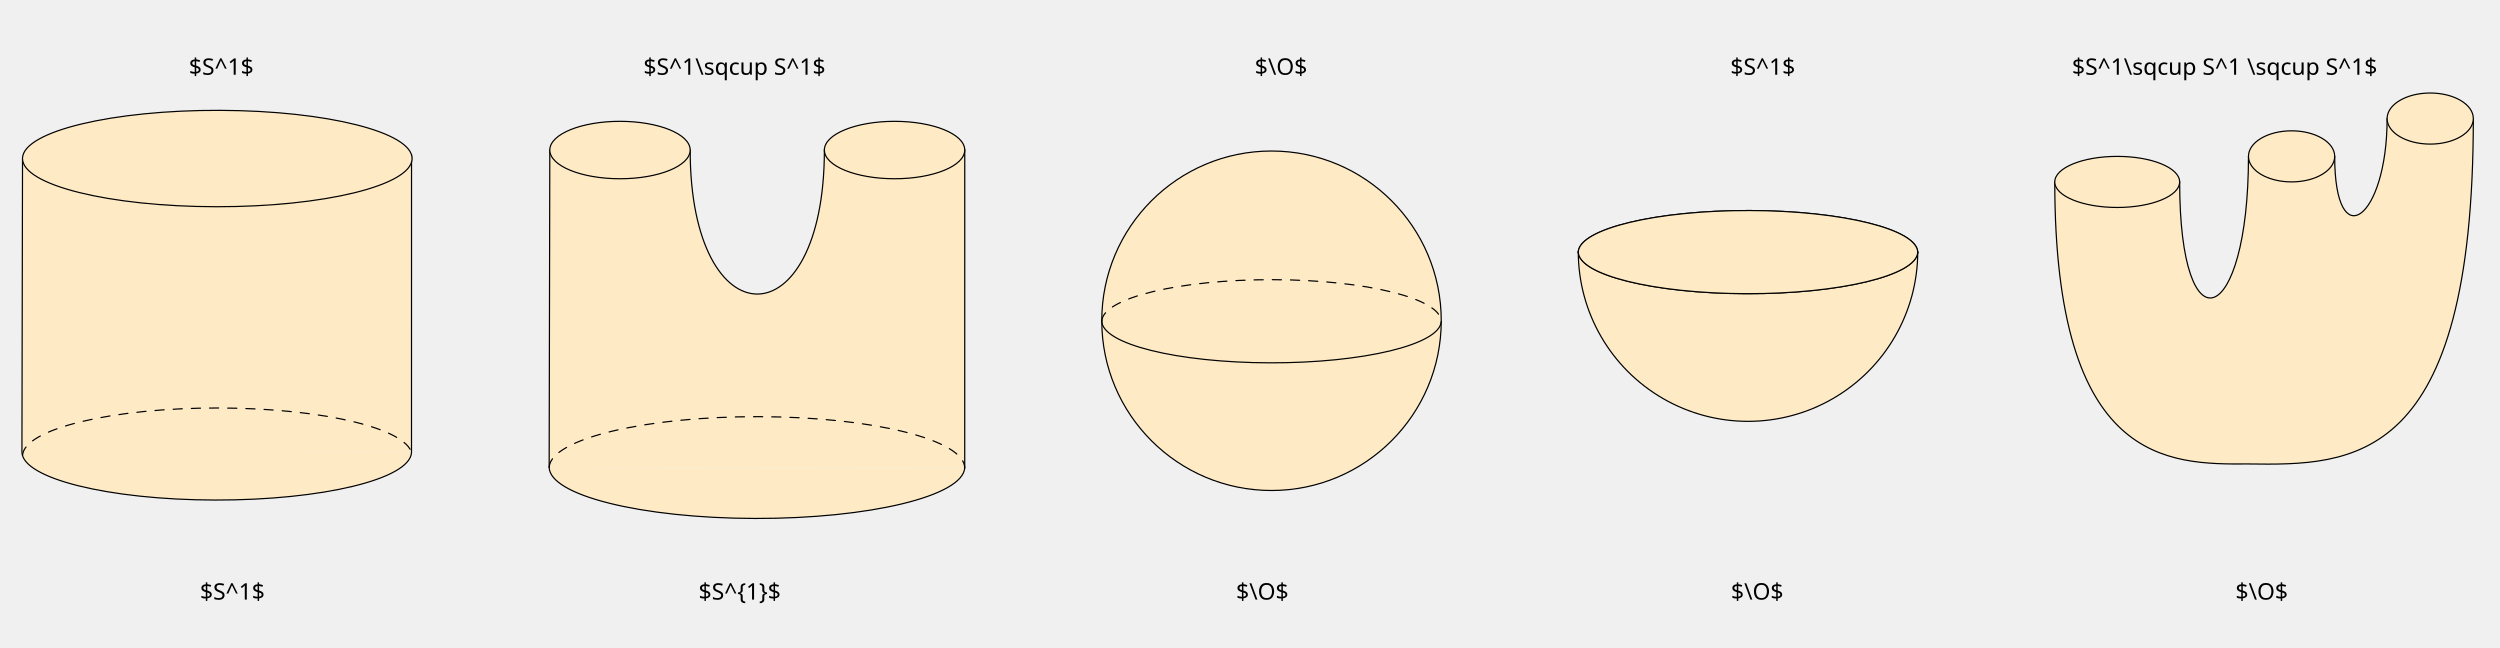
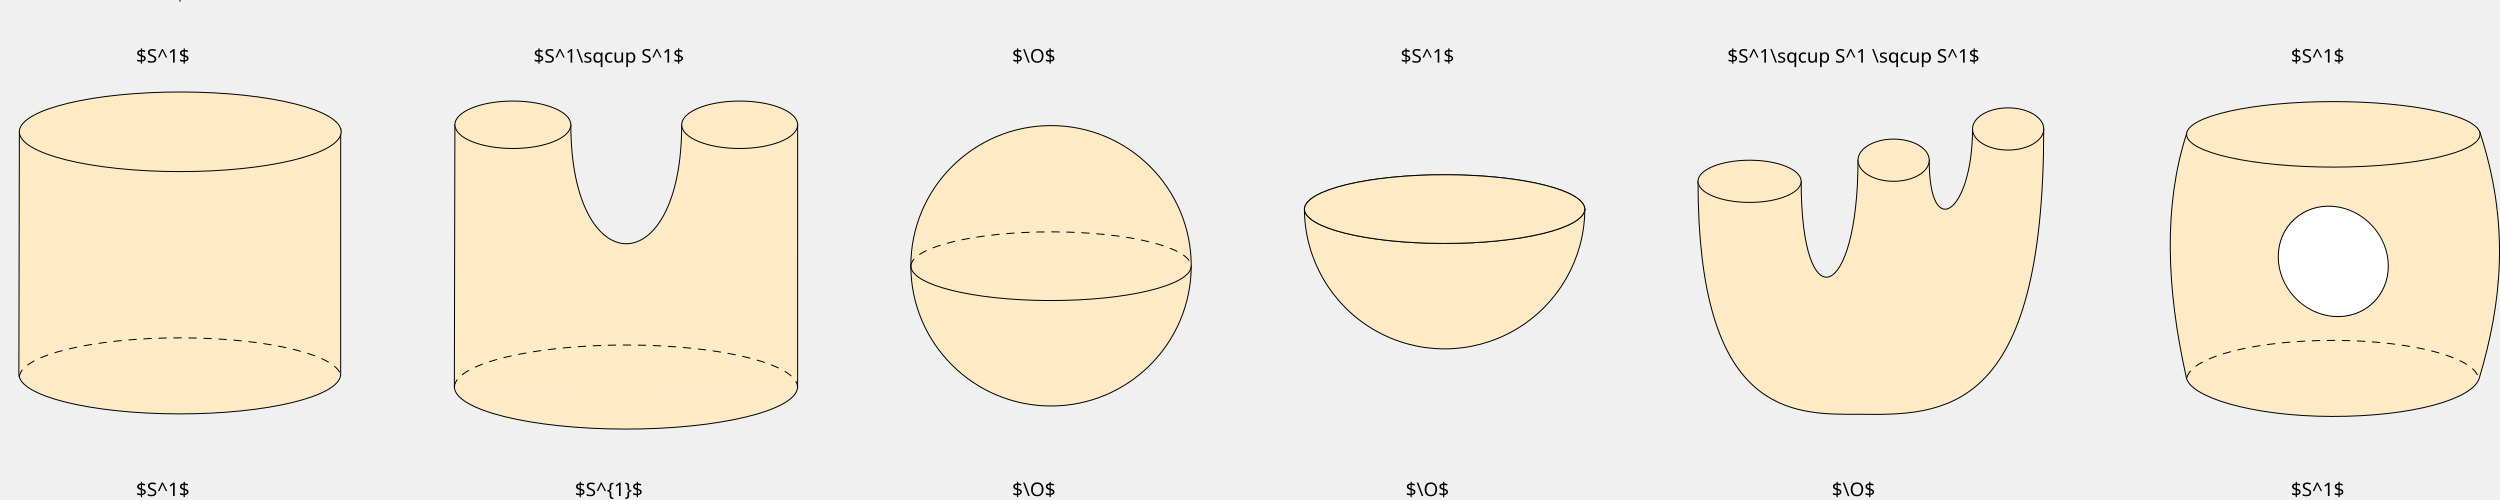
- <svg xmlns="http://www.w3.org/2000/svg" width="289.511mm" height="75.023mm" viewBox="0 0 289.511 75.023" version="1.1" id="svg8">
+ <svg xmlns="http://www.w3.org/2000/svg" width="350.495mm" height="70.027mm" viewBox="0 0 350.495 70.027" version="1.1" id="svg8">
  <defs id="defs2" />
-   <g id="layer1" transform="translate(-12.27727,-197.282)">
-     <g id="g1177" transform="translate(1.586544)">
-       <path style="color:#000000;overflow:visible;opacity:1;vector-effect:none;fill:#feebc6;fill-opacity:1;stroke:black;stroke-width:0.14;stroke-linecap:butt;stroke-linejoin:miter;stroke-miterlimit:4;stroke-dasharray:none;stroke-dashoffset:0;stroke-opacity:1;marker-start:none;marker-end:none" id="circle993" d="m 232.774,226.42 a 19.656,19.656 0 0 1 -9.828,17.023 19.656,19.656 0 0 1 -19.656,0 19.656,19.656 0 0 1 -9.828,-17.023" />
-       <g id="g999" transform="matrix(0.6422769,0,0,0.6422769,184.5662,68.43814)" style="fill:none;fill-opacity:1;stroke:#000000;stroke-width:0.219;stroke-dasharray:none;stroke-opacity:1;marker-start:none;marker-end:none">
-         <path style="color:#000000;overflow:visible;opacity:1;vector-effect:none;fill:none;fill-opacity:1;stroke:#000000;stroke-width:0.219;stroke-linecap:round;stroke-linejoin:miter;stroke-miterlimit:4;stroke-dasharray:none;stroke-dashoffset:0;stroke-opacity:1;marker-start:none;marker-end:none" id="path995" d="M 75.058,246.118 A 30.606,7.572 0 0 1 44.189,253.558 30.606,7.572 0 0 1 13.85,245.986" />
-         <path d="m -13.85,-246.005 a 30.606,7.572 0 0 1 -30.869,7.44 30.606,7.572 0 0 1 -30.339,-7.572" id="path997" style="color:#000000;overflow:visible;opacity:1;vector-effect:none;fill:none;fill-opacity:1;stroke:#000000;stroke-width:0.219;stroke-linecap:round;stroke-linejoin:miter;stroke-miterlimit:4;stroke-dasharray:none;stroke-dashoffset:0;stroke-opacity:1;marker-start:none;marker-end:none" transform="scale(-1)" />
-       </g>
-       <text id="text1069" xml:space="preserve" style="font-size:2.646px;font-family:'Iosevka Term';-inkscape-font-specification:'Iosevka Term, Normal';fill:#000000;fill-opacity:1;stroke:none;stroke-width:0.265" y="266.717" x="211.15">
-         <tspan id="tspan1067" x="211.15" y="266.717" style="stroke-width:0.265">$\O$</tspan>
+   <g id="layer1" transform="translate(-12.17172,-197.1639)">
+     <g id="g985">
+       <text id="text1069" xml:space="preserve" style="font-size:2.646px;font-family:'Iosevka Term';-inkscape-font-specification:'Iosevka Term, Normal';text-align:center;text-anchor:middle;fill:#000000;fill-opacity:1;stroke:none;stroke-width:0.265" y="266.717" x="214.705">
+         <tspan id="tspan1067" x="214.705" y="266.717" style="text-align:center;text-anchor:middle;stroke-width:0.265">$\O$</tspan>
      </text>
-       <text id="text1077" xml:space="preserve" style="font-size:2.646px;font-family:'Iosevka Term';-inkscape-font-specification:'Iosevka Term, Normal';fill:#000000;fill-opacity:1;stroke:none;stroke-width:0.265" y="205.937" x="211.081">
-         <tspan id="tspan1075" x="211.081" y="205.937" style="stroke-width:0.265">$S^1$</tspan>
+       <text id="text1077" xml:space="preserve" style="font-size:2.646px;font-family:'Iosevka Term';-inkscape-font-specification:'Iosevka Term, Normal';text-align:center;text-anchor:middle;fill:#000000;fill-opacity:1;stroke:none;stroke-width:0.265" y="205.937" x="214.705">
+         <tspan id="tspan1075" x="214.705" y="205.937" style="text-align:center;text-anchor:middle;stroke-width:0.265">$S^1$</tspan>
      </text>
-       <g style="fill:#feebc6;fill-opacity:1;stroke:black;stroke-width:0.219;stroke-dasharray:none;stroke-opacity:1;marker-start:none;marker-end:none" transform="matrix(0.6422769,0,0,0.6422769,184.5662,68.43814)" id="g1038">
-         <path style="color:#000000;overflow:visible;opacity:1;vector-effect:none;fill:#feebc6;fill-opacity:1;stroke:black;stroke-width:0.219;stroke-linecap:round;stroke-linejoin:miter;stroke-miterlimit:4;stroke-dasharray:none;stroke-dashoffset:0;stroke-opacity:1;marker-start:none;marker-end:none" d="M 75.058,246.118 A 30.606,7.572 0 0 1 44.189,253.558 30.606,7.572 0 0 1 13.85,245.986" id="path1034" />
-         <path transform="scale(-1)" style="color:#000000;overflow:visible;opacity:1;vector-effect:none;fill:#feebc6;fill-opacity:1;stroke:black;stroke-width:0.219;stroke-linecap:round;stroke-linejoin:miter;stroke-miterlimit:4;stroke-dasharray:none;stroke-dashoffset:0;stroke-opacity:1;marker-start:none;marker-end:none" d="m -13.85,-246.005 a 30.606,7.572 0 0 1 -30.869,7.44 30.606,7.572 0 0 1 -30.339,-7.572" id="path1036" />
+       <g id="g929">
+         <path d="m 234.361,226.42 a 19.656,19.656 0 0 1 -9.828,17.023 19.656,19.656 0 0 1 -19.656,0 19.656,19.656 0 0 1 -9.828,-17.023" id="circle993" style="color:#000000;overflow:visible;opacity:1;vector-effect:none;fill:#feebc6;fill-opacity:1;stroke:#000000;stroke-width:0.14;stroke-linecap:butt;stroke-linejoin:miter;stroke-miterlimit:4;stroke-dasharray:none;stroke-dashoffset:0;stroke-opacity:1;marker-start:none;marker-end:none" />
+         <g style="fill:none;fill-opacity:1;stroke:#000000;stroke-width:0.219;stroke-dasharray:none;stroke-opacity:1;marker-start:none;marker-end:none" transform="matrix(0.6422769,0,0,0.6422769,186.1528,68.43814)" id="g999">
+           <path d="M 75.058,246.118 A 30.606,7.572 0 0 1 44.189,253.558 30.606,7.572 0 0 1 13.85,245.986" id="path995" style="color:#000000;overflow:visible;opacity:1;vector-effect:none;fill:none;fill-opacity:1;stroke:#000000;stroke-width:0.219;stroke-linecap:round;stroke-linejoin:miter;stroke-miterlimit:4;stroke-dasharray:none;stroke-dashoffset:0;stroke-opacity:1;marker-start:none;marker-end:none" />
+           <path transform="scale(-1)" style="color:#000000;overflow:visible;opacity:1;vector-effect:none;fill:none;fill-opacity:1;stroke:#000000;stroke-width:0.219;stroke-linecap:round;stroke-linejoin:miter;stroke-miterlimit:4;stroke-dasharray:none;stroke-dashoffset:0;stroke-opacity:1;marker-start:none;marker-end:none" id="path997" d="m -13.85,-246.005 a 30.606,7.572 0 0 1 -30.869,7.44 30.606,7.572 0 0 1 -30.339,-7.572" />
+         </g>
+         <g id="g1038" transform="matrix(0.6422769,0,0,0.6422769,186.1528,68.43814)" style="fill:#feebc6;fill-opacity:1;stroke:#000000;stroke-width:0.219;stroke-dasharray:none;stroke-opacity:1;marker-start:none;marker-end:none">
+           <path id="path1034" d="M 75.058,246.118 A 30.606,7.572 0 0 1 44.189,253.558 30.606,7.572 0 0 1 13.85,245.986" style="color:#000000;overflow:visible;opacity:1;vector-effect:none;fill:#feebc6;fill-opacity:1;stroke:#000000;stroke-width:0.219;stroke-linecap:round;stroke-linejoin:miter;stroke-miterlimit:4;stroke-dasharray:none;stroke-dashoffset:0;stroke-opacity:1;marker-start:none;marker-end:none" />
+           <path id="path1036" d="m -13.85,-246.005 a 30.606,7.572 0 0 1 -30.869,7.44 30.606,7.572 0 0 1 -30.339,-7.572" style="color:#000000;overflow:visible;opacity:1;vector-effect:none;fill:#feebc6;fill-opacity:1;stroke:#000000;stroke-width:0.219;stroke-linecap:round;stroke-linejoin:miter;stroke-miterlimit:4;stroke-dasharray:none;stroke-dashoffset:0;stroke-opacity:1;marker-start:none;marker-end:none" transform="scale(-1)" />
+         </g>
      </g>
    </g>
-     <g id="g1166" transform="translate(-121.298)">
-       <path style="color:#000000;overflow:visible;opacity:1;vector-effect:none;fill:#feebc6;fill-opacity:1;stroke:#000000;stroke-width:0.14;stroke-linecap:round;stroke-linejoin:miter;stroke-miterlimit:4;stroke-dasharray:none;stroke-dashoffset:0;stroke-opacity:1;marker-start:none;marker-end:none" d="m 181.229,249.685 0.003,-34.492 -21.248,-1e-5 21.244,0.046 c -0.217,3.063 -10.371,5.51 -22.752,5.483 -11.747,-0.027 -21.445,-2.279 -22.292,-5.178 l -0.069,34.065 m -5.1e-4,0 c 2.4e-4,3.063 9.981,5.554 22.362,5.581 12.382,0.027 22.536,-2.421 22.752,-5.483" id="path965" />
-       <path d="m -136.185,-250.011 a 22.558,5.581 0 0 1 -22.752,5.483 22.558,5.581 0 0 1 -22.362,-5.581" id="path973" style="color:#000000;overflow:visible;opacity:1;vector-effect:none;fill:none;fill-opacity:1;stroke:#000000;stroke-width:0.14;stroke-linecap:round;stroke-linejoin:miter;stroke-miterlimit:4;stroke-dasharray:1.053, 1.053;stroke-dashoffset:0;stroke-opacity:1;marker-start:none;marker-end:none" transform="scale(-1)" />
-       <path transform="scale(-1)" style="color:#000000;overflow:visible;opacity:1;vector-effect:none;fill:#feebc6;fill-opacity:1;stroke:#000000;stroke-width:0.14;stroke-linecap:round;stroke-linejoin:miter;stroke-miterlimit:4;stroke-dasharray:none;stroke-dashoffset:0;stroke-opacity:1;marker-start:none;marker-end:none" id="path981" d="m -136.185,-215.544 a 22.558,5.581 0 0 1 -22.85,5.483 22.558,5.581 0 0 1 -22.262,-5.629 22.558,5.581 0 0 1 22.656,-5.532 22.558,5.581 0 0 1 22.46,5.581" />
-       <text x="156.74" y="266.717" style="font-size:2.646px;font-family:'Iosevka Term';-inkscape-font-specification:'Iosevka Term, Normal';fill:#000000;fill-opacity:1;stroke:none;stroke-width:0.265" xml:space="preserve" id="text1055">
-         <tspan style="stroke-width:0.265" y="266.717" x="156.74" id="tspan1053">$S^1$</tspan>
+     <g id="g948">
+       <g style="stroke-width:1.272" transform="matrix(0.7862318,0,0,0.7862091,64.9829,57.9714)" id="g953">
+         <path d="m 75.059,246.09 0.004,-46.798 H 54.388 c 0,28.285 -19.768,28.285 -19.768,0 H 13.945 l -0.095,46.694" style="color:#000000;overflow:visible;opacity:1;vector-effect:none;fill:#feebc6;fill-opacity:1;stroke:#000000;stroke-width:0.179;stroke-linecap:round;stroke-linejoin:miter;stroke-miterlimit:4;stroke-dasharray:none;stroke-dashoffset:0;stroke-opacity:1;marker-start:none;marker-end:none" id="path1262" />
+         <g style="stroke-width:1.272" id="g937">
+           <path d="M 75.058,246.118 A 30.606,7.572 0 0 1 44.189,253.558 30.606,7.572 0 0 1 13.85,245.986" id="ellipse1250" style="color:#000000;overflow:visible;opacity:1;vector-effect:none;fill:#feebc6;fill-opacity:1;stroke:#000000;stroke-width:0.179;stroke-linecap:round;stroke-linejoin:miter;stroke-miterlimit:4;stroke-dasharray:none;stroke-dashoffset:0;stroke-opacity:1;marker-start:none;marker-end:none" />
+           <path transform="scale(-1)" style="color:#000000;overflow:visible;opacity:1;vector-effect:none;fill:none;fill-opacity:1;stroke:#000000;stroke-width:0.179;stroke-linecap:round;stroke-linejoin:miter;stroke-miterlimit:4;stroke-dasharray:1.34, 1.34;stroke-dashoffset:0;stroke-opacity:1;marker-start:none;marker-end:none" id="path1274" d="m -13.85,-246.005 a 30.606,7.572 0 0 1 -30.869,7.44 30.606,7.572 0 0 1 -30.339,-7.572" />
+         </g>
+         <ellipse style="color:#000000;overflow:visible;opacity:1;vector-effect:none;fill:#feebc6;fill-opacity:1;stroke:#000000;stroke-width:0.179;stroke-linecap:round;stroke-linejoin:miter;stroke-miterlimit:4;stroke-dasharray:none;stroke-dashoffset:0;stroke-opacity:1;marker-start:none;marker-end:none" id="path1238" cx="24.282" cy="199.292" rx="10.337" ry="4.229" />
+         <ellipse ry="4.229" rx="10.337" cy="199.292" cx="64.725" id="ellipse1260" style="color:#000000;overflow:visible;opacity:1;vector-effect:none;fill:#feebc6;fill-opacity:1;stroke:#000000;stroke-width:0.179;stroke-linecap:round;stroke-linejoin:miter;stroke-miterlimit:4;stroke-dasharray:none;stroke-dashoffset:0;stroke-opacity:1;marker-start:none;marker-end:none" />
+       </g>
+       <text x="99.936" y="266.717" style="font-size:2.646px;font-family:'Iosevka Term';-inkscape-font-specification:'Iosevka Term, Normal';text-align:center;text-anchor:middle;fill:#000000;fill-opacity:1;stroke:none;stroke-width:0.265" xml:space="preserve" id="text1027">
+         <tspan style="text-align:center;text-anchor:middle;stroke-width:0.265" y="266.717" x="99.936" id="tspan1025">$S^{1}$</tspan>
      </text>
-       <text x="155.452" y="205.937" style="font-size:2.646px;font-family:'Iosevka Term';-inkscape-font-specification:'Iosevka Term, Normal';fill:#000000;fill-opacity:1;stroke:none;stroke-width:0.265" xml:space="preserve" id="text1081">
-         <tspan style="stroke-width:0.265" y="205.937" x="155.452" id="tspan1079">$S^1$</tspan>
+       <text id="text1085" xml:space="preserve" style="font-size:2.646px;font-family:'Iosevka Term';-inkscape-font-specification:'Iosevka Term, Normal';text-align:center;text-anchor:middle;fill:#000000;fill-opacity:1;stroke:none;stroke-width:0.265" y="205.937" x="99.936">
+         <tspan id="tspan1083" x="99.936" y="205.937" style="text-align:center;text-anchor:middle;stroke-width:0.265">$S^1\sqcup S^1$</tspan>
      </text>
    </g>
-     <g id="g953" transform="matrix(0.7862318,0,0,0.7862091,64.9829,57.9714)" style="stroke-width:1.272">
-       <path id="path1262" style="color:#000000;overflow:visible;opacity:1;vector-effect:none;fill:#feebc6;fill-opacity:1;stroke:#000000;stroke-width:0.179;stroke-linecap:round;stroke-linejoin:miter;stroke-miterlimit:4;stroke-dasharray:none;stroke-dashoffset:0;stroke-opacity:1;marker-start:none;marker-end:none" d="m 75.059,246.09 0.004,-46.798 H 54.388 c 0,28.285 -19.768,28.285 -19.768,0 H 13.945 l -0.095,46.694" />
-       <g id="g937" style="stroke-width:1.272">
-         <path style="color:#000000;overflow:visible;opacity:1;vector-effect:none;fill:#feebc6;fill-opacity:1;stroke:black;stroke-width:0.179;stroke-linecap:round;stroke-linejoin:miter;stroke-miterlimit:4;stroke-dasharray:none;stroke-dashoffset:0;stroke-opacity:1;marker-start:none;marker-end:none" id="ellipse1250" d="M 75.058,246.118 A 30.606,7.572 0 0 1 44.189,253.558 30.606,7.572 0 0 1 13.85,245.986" />
-         <path d="m -13.85,-246.005 a 30.606,7.572 0 0 1 -30.869,7.44 30.606,7.572 0 0 1 -30.339,-7.572" id="path1274" style="color:#000000;overflow:visible;opacity:1;vector-effect:none;fill:none;fill-opacity:1;stroke:#000000;stroke-width:0.179;stroke-linecap:round;stroke-linejoin:miter;stroke-miterlimit:4;stroke-dasharray:1.34, 1.34;stroke-dashoffset:0;stroke-opacity:1;marker-start:none;marker-end:none" transform="scale(-1)" />
-       </g>
-       <ellipse ry="4.229" rx="10.337" cy="199.292" cx="24.282" id="path1238" style="color:#000000;overflow:visible;opacity:1;vector-effect:none;fill:#feebc6;fill-opacity:1;stroke:black;stroke-width:0.179;stroke-linecap:round;stroke-linejoin:miter;stroke-miterlimit:4;stroke-dasharray:none;stroke-dashoffset:0;stroke-opacity:1;marker-start:none;marker-end:none" />
-       <ellipse style="color:#000000;overflow:visible;opacity:1;vector-effect:none;fill:#feebc6;fill-opacity:1;stroke:black;stroke-width:0.179;stroke-linecap:round;stroke-linejoin:miter;stroke-miterlimit:4;stroke-dasharray:none;stroke-dashoffset:0;stroke-opacity:1;marker-start:none;marker-end:none" id="ellipse1260" cx="64.725" cy="199.292" rx="10.337" ry="4.229" />
-     </g>
-     <text id="text1027" xml:space="preserve" style="font-size:2.646px;font-family:'Iosevka Term';-inkscape-font-specification:'Iosevka Term, Normal';fill:#000000;fill-opacity:1;stroke:none;stroke-width:0.265" y="266.717" x="93.18">
-       <tspan id="tspan1025" x="93.18" y="266.717" style="stroke-width:0.265">$S^{1}$</tspan>
-     </text>
-     <text x="86.794" y="205.937" style="font-size:2.646px;font-family:'Iosevka Term';-inkscape-font-specification:'Iosevka Term, Normal';fill:#000000;fill-opacity:1;stroke:none;stroke-width:0.265" xml:space="preserve" id="text1085">
-       <tspan style="stroke-width:0.265" y="205.937" x="86.794" id="tspan1083">$S^1\sqcup S^1$</tspan>
-     </text>
-     <g id="g1151" transform="translate(61.08641)">
-       <g style="stroke-width:1.311" transform="matrix(0.7625773,0,0,0.7625773,0.4428139,65.61942)" id="g959">
-         <circle style="color:#000000;overflow:visible;opacity:1;vector-effect:none;fill:#feebc6;fill-opacity:1;stroke:black;stroke-width:0.184;stroke-linecap:butt;stroke-linejoin:miter;stroke-miterlimit:4;stroke-dasharray:none;stroke-dashoffset:0;stroke-opacity:1;marker-start:none;marker-end:none" id="path931" cx="128.505" cy="221.365" r="25.776" />
+     <g id="g971">
+       <g style="stroke-width:1.311" transform="matrix(0.7625773,0,0,0.7625773,61.52923,65.61942)" id="g959">
+         <circle style="color:#000000;overflow:visible;opacity:1;vector-effect:none;fill:#feebc6;fill-opacity:1;stroke:#000000;stroke-width:0.184;stroke-linecap:butt;stroke-linejoin:miter;stroke-miterlimit:4;stroke-dasharray:none;stroke-dashoffset:0;stroke-opacity:1;marker-start:none;marker-end:none" id="path931" cx="128.505" cy="221.365" r="25.776" />
        <g id="g943" transform="matrix(0.842245,0,0,0.842245,91.06331,14.19604)" style="stroke-width:1.557">
          <path style="color:#000000;overflow:visible;opacity:1;vector-effect:none;fill:none;fill-opacity:1;stroke:#000000;stroke-width:0.219;stroke-linecap:round;stroke-linejoin:miter;stroke-miterlimit:4;stroke-dasharray:none;stroke-dashoffset:0;stroke-opacity:1;marker-start:none;marker-end:none" id="path939" d="M 75.058,246.118 A 30.606,7.572 0 0 1 44.189,253.558 30.606,7.572 0 0 1 13.85,245.986" />
          <path d="m -13.85,-246.005 a 30.606,7.572 0 0 1 -30.869,7.44 30.606,7.572 0 0 1 -30.339,-7.572" id="path941" style="color:#000000;overflow:visible;opacity:1;vector-effect:none;fill:none;fill-opacity:1;stroke:#000000;stroke-width:0.219;stroke-linecap:round;stroke-linejoin:miter;stroke-miterlimit:4;stroke-dasharray:1.64, 1.64;stroke-dashoffset:0;stroke-opacity:1;marker-start:none;marker-end:none" transform="scale(-1)" />
        </g>
      </g>
-       <text x="94.34" y="266.717" style="font-size:2.646px;font-family:'Iosevka Term';-inkscape-font-specification:'Iosevka Term, Normal';fill:#000000;fill-opacity:1;stroke:none;stroke-width:0.265" xml:space="preserve" id="text1041">
-         <tspan style="stroke-width:0.265" y="266.717" x="94.34" id="tspan1039">$\O$</tspan>
+       <text x="159.524" y="266.717" style="font-size:2.646px;font-family:'Iosevka Term';-inkscape-font-specification:'Iosevka Term, Normal';text-align:center;text-anchor:middle;fill:#000000;fill-opacity:1;stroke:none;stroke-width:0.265" xml:space="preserve" id="text1041">
+         <tspan style="text-align:center;text-anchor:middle;stroke-width:0.265" y="266.717" x="159.524" id="tspan1039">$\O$</tspan>
      </text>
-       <text id="text1107" xml:space="preserve" style="font-size:2.646px;font-family:'Iosevka Term';-inkscape-font-specification:'Iosevka Term, Normal';fill:#000000;fill-opacity:1;stroke:none;stroke-width:0.265" y="205.937" x="96.504">
-         <tspan id="tspan1105" x="96.504" y="205.937" style="stroke-width:0.265">$\O$</tspan>
+       <text id="text1107" xml:space="preserve" style="font-size:2.646px;font-family:'Iosevka Term';-inkscape-font-specification:'Iosevka Term, Normal';text-align:center;text-anchor:middle;fill:#000000;fill-opacity:1;stroke:none;stroke-width:0.265" y="205.937" x="159.524">
+         <tspan id="tspan1105" x="159.524" y="205.937" style="text-align:center;text-anchor:middle;stroke-width:0.265">$\O$</tspan>
      </text>
    </g>
-     <g id="g1194">
-       <g id="g1103" transform="matrix(0.6994733,0,0,0.6994523,240.4748,78.9545)" style="stroke-width:1.43">
+     <g id="g996">
+       <g id="g1103" transform="matrix(0.6994733,0,0,0.6994523,240.4748,83.18783)" style="stroke-width:1.43">
        <path id="path1075" style="color:#000000;overflow:visible;opacity:1;vector-effect:none;fill:#feebc6;fill-opacity:1;stroke:#000000;stroke-width:0.201;stroke-linecap:round;stroke-linejoin:miter;stroke-miterlimit:4;stroke-dasharray:none;stroke-dashoffset:0;stroke-opacity:1;marker-start:none;marker-end:none" d="m 46.014,195.06 c 0,28.285 -11.394,32.517 -11.394,4.232 h -10e-7 -20.675 l 1.3e-5,2e-5 c 0,46.783 18.729,46.782 32.048,46.694 17.382,0.243 37.247,0.225 37.247,-57.186 m 0,0 -14.273,-4.4e-4 c 0,16.705 -8.68,22.964 -8.68,6.26 H 46.014" />
-         <ellipse ry="4.229" rx="10.337" cy="199.292" cx="24.282" id="ellipse1087" style="color:#000000;overflow:visible;opacity:1;vector-effect:none;fill:#feebc6;fill-opacity:1;stroke:black;stroke-width:0.201;stroke-linecap:round;stroke-linejoin:miter;stroke-miterlimit:4;stroke-dasharray:none;stroke-dashoffset:0;stroke-opacity:1;marker-start:none;marker-end:none" />
-         <ellipse style="color:#000000;overflow:visible;opacity:1;vector-effect:none;fill:#feebc6;fill-opacity:1;stroke:black;stroke-width:0.201;stroke-linecap:round;stroke-linejoin:miter;stroke-miterlimit:4;stroke-dasharray:none;stroke-dashoffset:0;stroke-opacity:1;marker-start:none;marker-end:none" id="ellipse1093" cx="53.151" cy="195.06" rx="7.137" ry="4.229" />
-         <ellipse ry="4.229" rx="7.137" cy="188.8" cx="76.104" id="ellipse1109" style="color:#000000;overflow:visible;opacity:1;vector-effect:none;fill:#feebc6;fill-opacity:1;stroke:black;stroke-width:0.201;stroke-linecap:round;stroke-linejoin:miter;stroke-miterlimit:4;stroke-dasharray:none;stroke-dashoffset:0;stroke-opacity:1;marker-start:none;marker-end:none" />
+         <ellipse ry="4.229" rx="10.337" cy="199.292" cx="24.282" id="ellipse1087" style="color:#000000;overflow:visible;opacity:1;vector-effect:none;fill:#feebc6;fill-opacity:1;stroke:#000000;stroke-width:0.201;stroke-linecap:round;stroke-linejoin:miter;stroke-miterlimit:4;stroke-dasharray:none;stroke-dashoffset:0;stroke-opacity:1;marker-start:none;marker-end:none" />
+         <ellipse style="color:#000000;overflow:visible;opacity:1;vector-effect:none;fill:#feebc6;fill-opacity:1;stroke:#000000;stroke-width:0.201;stroke-linecap:round;stroke-linejoin:miter;stroke-miterlimit:4;stroke-dasharray:none;stroke-dashoffset:0;stroke-opacity:1;marker-start:none;marker-end:none" id="ellipse1093" cx="53.151" cy="195.06" rx="7.137" ry="4.229" />
+         <ellipse ry="4.229" rx="7.137" cy="188.8" cx="76.104" id="ellipse1109" style="color:#000000;overflow:visible;opacity:1;vector-effect:none;fill:#feebc6;fill-opacity:1;stroke:#000000;stroke-width:0.201;stroke-linecap:round;stroke-linejoin:miter;stroke-miterlimit:4;stroke-dasharray:none;stroke-dashoffset:0;stroke-opacity:1;marker-start:none;marker-end:none" />
      </g>
-       <text x="252.227" y="205.937" style="font-size:2.646px;font-family:'Iosevka Term';-inkscape-font-specification:'Iosevka Term, Normal';fill:#000000;fill-opacity:1;stroke:none;stroke-width:0.265" xml:space="preserve" id="text1115">
-         <tspan style="stroke-width:0.265" y="205.937" x="252.227" id="tspan1113">$S^1\sqcup S^1 \sqcup S^1$</tspan>
+       <text x="274.435" y="205.937" style="font-size:2.646px;font-family:'Iosevka Term';-inkscape-font-specification:'Iosevka Term, Normal';text-align:center;text-anchor:middle;fill:#000000;fill-opacity:1;stroke:none;stroke-width:0.265" xml:space="preserve" id="text1115">
+         <tspan style="text-align:center;text-anchor:middle;stroke-width:0.265" y="205.937" x="274.435" id="tspan1113">$S^1\sqcup S^1 \sqcup S^1$</tspan>
      </text>
-       <text id="text1125" xml:space="preserve" style="font-size:2.646px;font-family:'Iosevka Term';-inkscape-font-specification:'Iosevka Term, Normal';fill:#000000;fill-opacity:1;stroke:none;stroke-width:0.265" y="266.717" x="271.155">
-         <tspan id="tspan1123" x="271.155" y="266.717" style="stroke-width:0.265">$\O$</tspan>
+       <text id="text1125" xml:space="preserve" style="font-size:2.646px;font-family:'Iosevka Term';-inkscape-font-specification:'Iosevka Term, Normal';text-align:center;text-anchor:middle;fill:#000000;fill-opacity:1;stroke:none;stroke-width:0.265" y="266.717" x="274.435">
+         <tspan id="tspan1123" x="274.435" y="266.717" style="text-align:center;text-anchor:middle;stroke-width:0.265">$\O$</tspan>
      </text>
+     </g>
+     <g id="g1007">
+       <text id="text878" xml:space="preserve" style="font-size:2.646px;font-family:'Iosevka Term';-inkscape-font-specification:'Iosevka Term, Normal';text-align:center;text-anchor:middle;fill:#000000;fill-opacity:1;stroke:none;stroke-width:0.265" y="205.937" x="339.516">
+         <tspan id="tspan876" x="339.516" y="205.937" style="text-align:center;text-anchor:middle;stroke-width:0.265">$S^1$</tspan>
+       </text>
+       <text x="339.516" y="266.717" style="font-size:2.646px;font-family:'Iosevka Term';-inkscape-font-specification:'Iosevka Term, Normal';text-align:center;text-anchor:middle;fill:#000000;fill-opacity:1;stroke:none;stroke-width:0.265" xml:space="preserve" id="text882">
+         <tspan style="text-align:center;text-anchor:middle;stroke-width:0.265" y="266.717" x="339.516" id="tspan880">$S^1$</tspan>
+       </text>
+       <g id="g935">
+         <path style="color:#000000;overflow:visible;opacity:1;vector-effect:none;fill:#feebc6;fill-opacity:1;stroke:#000000;stroke-width:0.14;stroke-linecap:round;stroke-linejoin:miter;stroke-miterlimit:4;stroke-dasharray:none;stroke-dashoffset:0;stroke-opacity:1;marker-start:none;marker-end:none" d="m 318.664,249.966 c 0.303,2.799 9.1,5.554 20.39,5.581 11.289,0.027 20.007,-2.421 20.745,-5.494 3.065,-10.341 4.341,-21.352 0.003,-34.502 l -19.374,-1e-5 19.371,0.046 c -0.198,3.063 -9.738,2.97 -21.027,2.943 -10.711,-0.027 -19.271,0.261 -20.044,-2.638 -3.236,10.031 -2.853,21.552 -0.063,34.065" id="path965-2" />
+         <path d="m -318.768,-250.102 a 20.475,5.581 0 0 1 -20.655,5.217 20.475,5.581 0 0 1 -20.232,-5.338" id="path973-3" style="color:#000000;overflow:visible;opacity:1;vector-effect:none;fill:none;fill-opacity:1;stroke:#000000;stroke-width:0.14;stroke-linecap:round;stroke-linejoin:miter;stroke-miterlimit:4;stroke-dasharray:1.053, 1.053;stroke-dashoffset:0;stroke-opacity:1;marker-start:none;marker-end:none" transform="scale(-1)" />
+         <ellipse ry="4.592" rx="20.569" cy="-215.999" cx="-339.293" transform="scale(-1)" style="color:#000000;overflow:visible;opacity:1;vector-effect:none;fill:#feebc6;fill-opacity:1;stroke:#000000;stroke-width:0.14;stroke-linecap:round;stroke-linejoin:miter;stroke-miterlimit:4;stroke-dasharray:none;stroke-dashoffset:0;stroke-opacity:1;marker-start:none;marker-end:none" id="path981-8" />
+         <ellipse style="color:#000000;overflow:visible;opacity:1;vector-effect:none;fill:#ffffff;fill-opacity:1;stroke:#000000;stroke-width:0.141;stroke-linecap:butt;stroke-linejoin:miter;stroke-miterlimit:4;stroke-dasharray:none;stroke-dashoffset:0;stroke-opacity:1;marker-start:none;marker-end:none" id="path966" cx="-340.505" cy="205.105" rx="7.742" ry="7.714" transform="matrix(-0.9964405,-0.08429846,0,1,0,0)" />
+       </g>
+     </g>
+     <g id="g960">
+       <g id="g920">
+         <path id="path965" d="m 59.932,249.685 0.003,-34.492 -21.248,-1e-5 21.244,0.046 c -0.217,3.063 -10.371,5.51 -22.752,5.483 -11.747,-0.027 -21.445,-2.279 -22.292,-5.178 l -0.069,34.065 m -5.1e-4,0 c 2.4e-4,3.063 9.981,5.554 22.362,5.581 12.382,0.027 22.536,-2.421 22.752,-5.483" style="color:#000000;overflow:visible;opacity:1;vector-effect:none;fill:#feebc6;fill-opacity:1;stroke:#000000;stroke-width:0.14;stroke-linecap:round;stroke-linejoin:miter;stroke-miterlimit:4;stroke-dasharray:none;stroke-dashoffset:0;stroke-opacity:1;marker-start:none;marker-end:none" />
+         <path transform="scale(-1)" style="color:#000000;overflow:visible;opacity:1;vector-effect:none;fill:none;fill-opacity:1;stroke:#000000;stroke-width:0.14;stroke-linecap:round;stroke-linejoin:miter;stroke-miterlimit:4;stroke-dasharray:1.053, 1.053;stroke-dashoffset:0;stroke-opacity:1;marker-start:none;marker-end:none" id="path973" d="m -14.887,-250.011 a 22.558,5.581 0 0 1 -22.752,5.483 22.558,5.581 0 0 1 -22.362,-5.581" />
+         <path d="m -14.887,-215.544 a 22.558,5.581 0 0 1 -22.85,5.483 22.558,5.581 0 0 1 -22.262,-5.629 22.558,5.581 0 0 1 22.656,-5.532 22.558,5.581 0 0 1 22.46,5.581" id="path981" style="color:#000000;overflow:visible;opacity:1;vector-effect:none;fill:#feebc6;fill-opacity:1;stroke:#000000;stroke-width:0.14;stroke-linecap:round;stroke-linejoin:miter;stroke-miterlimit:4;stroke-dasharray:none;stroke-dashoffset:0;stroke-opacity:1;marker-start:none;marker-end:none" transform="scale(-1)" />
+       </g>
+       <text x="37.409" y="266.717" style="font-size:2.646px;font-family:'Iosevka Term';-inkscape-font-specification:'Iosevka Term, Normal';text-align:center;text-anchor:middle;fill:#000000;fill-opacity:1;stroke:none;stroke-width:0.265" xml:space="preserve" id="text1055">
+         <tspan style="text-align:center;text-anchor:middle;stroke-width:0.265" y="266.717" x="37.409" id="tspan1053">$S^1$</tspan>
+       </text>
+       <text x="37.409" y="205.937" style="font-size:2.646px;font-family:'Iosevka Term';-inkscape-font-specification:'Iosevka Term, Normal';text-align:center;text-anchor:middle;fill:#000000;fill-opacity:1;stroke:none;stroke-width:0.265" xml:space="preserve" id="text1081">
+         <tspan style="text-align:center;text-anchor:middle;stroke-width:0.265" y="205.937" x="37.409" id="tspan1079">$S^1$</tspan>
+       </text>
+       <ellipse style="color:#000000;overflow:visible;opacity:1;vector-effect:none;fill:#ffffff;fill-opacity:1;stroke:#000000;stroke-width:0.14;stroke-linecap:butt;stroke-linejoin:miter;stroke-miterlimit:4;stroke-dasharray:none;stroke-dashoffset:0;stroke-opacity:1;marker-start:none;marker-end:none" id="path974" cy="197.282" cx="37.409" rx="0.035" ry="0.048" />
    </g>
  </g>
</svg>
